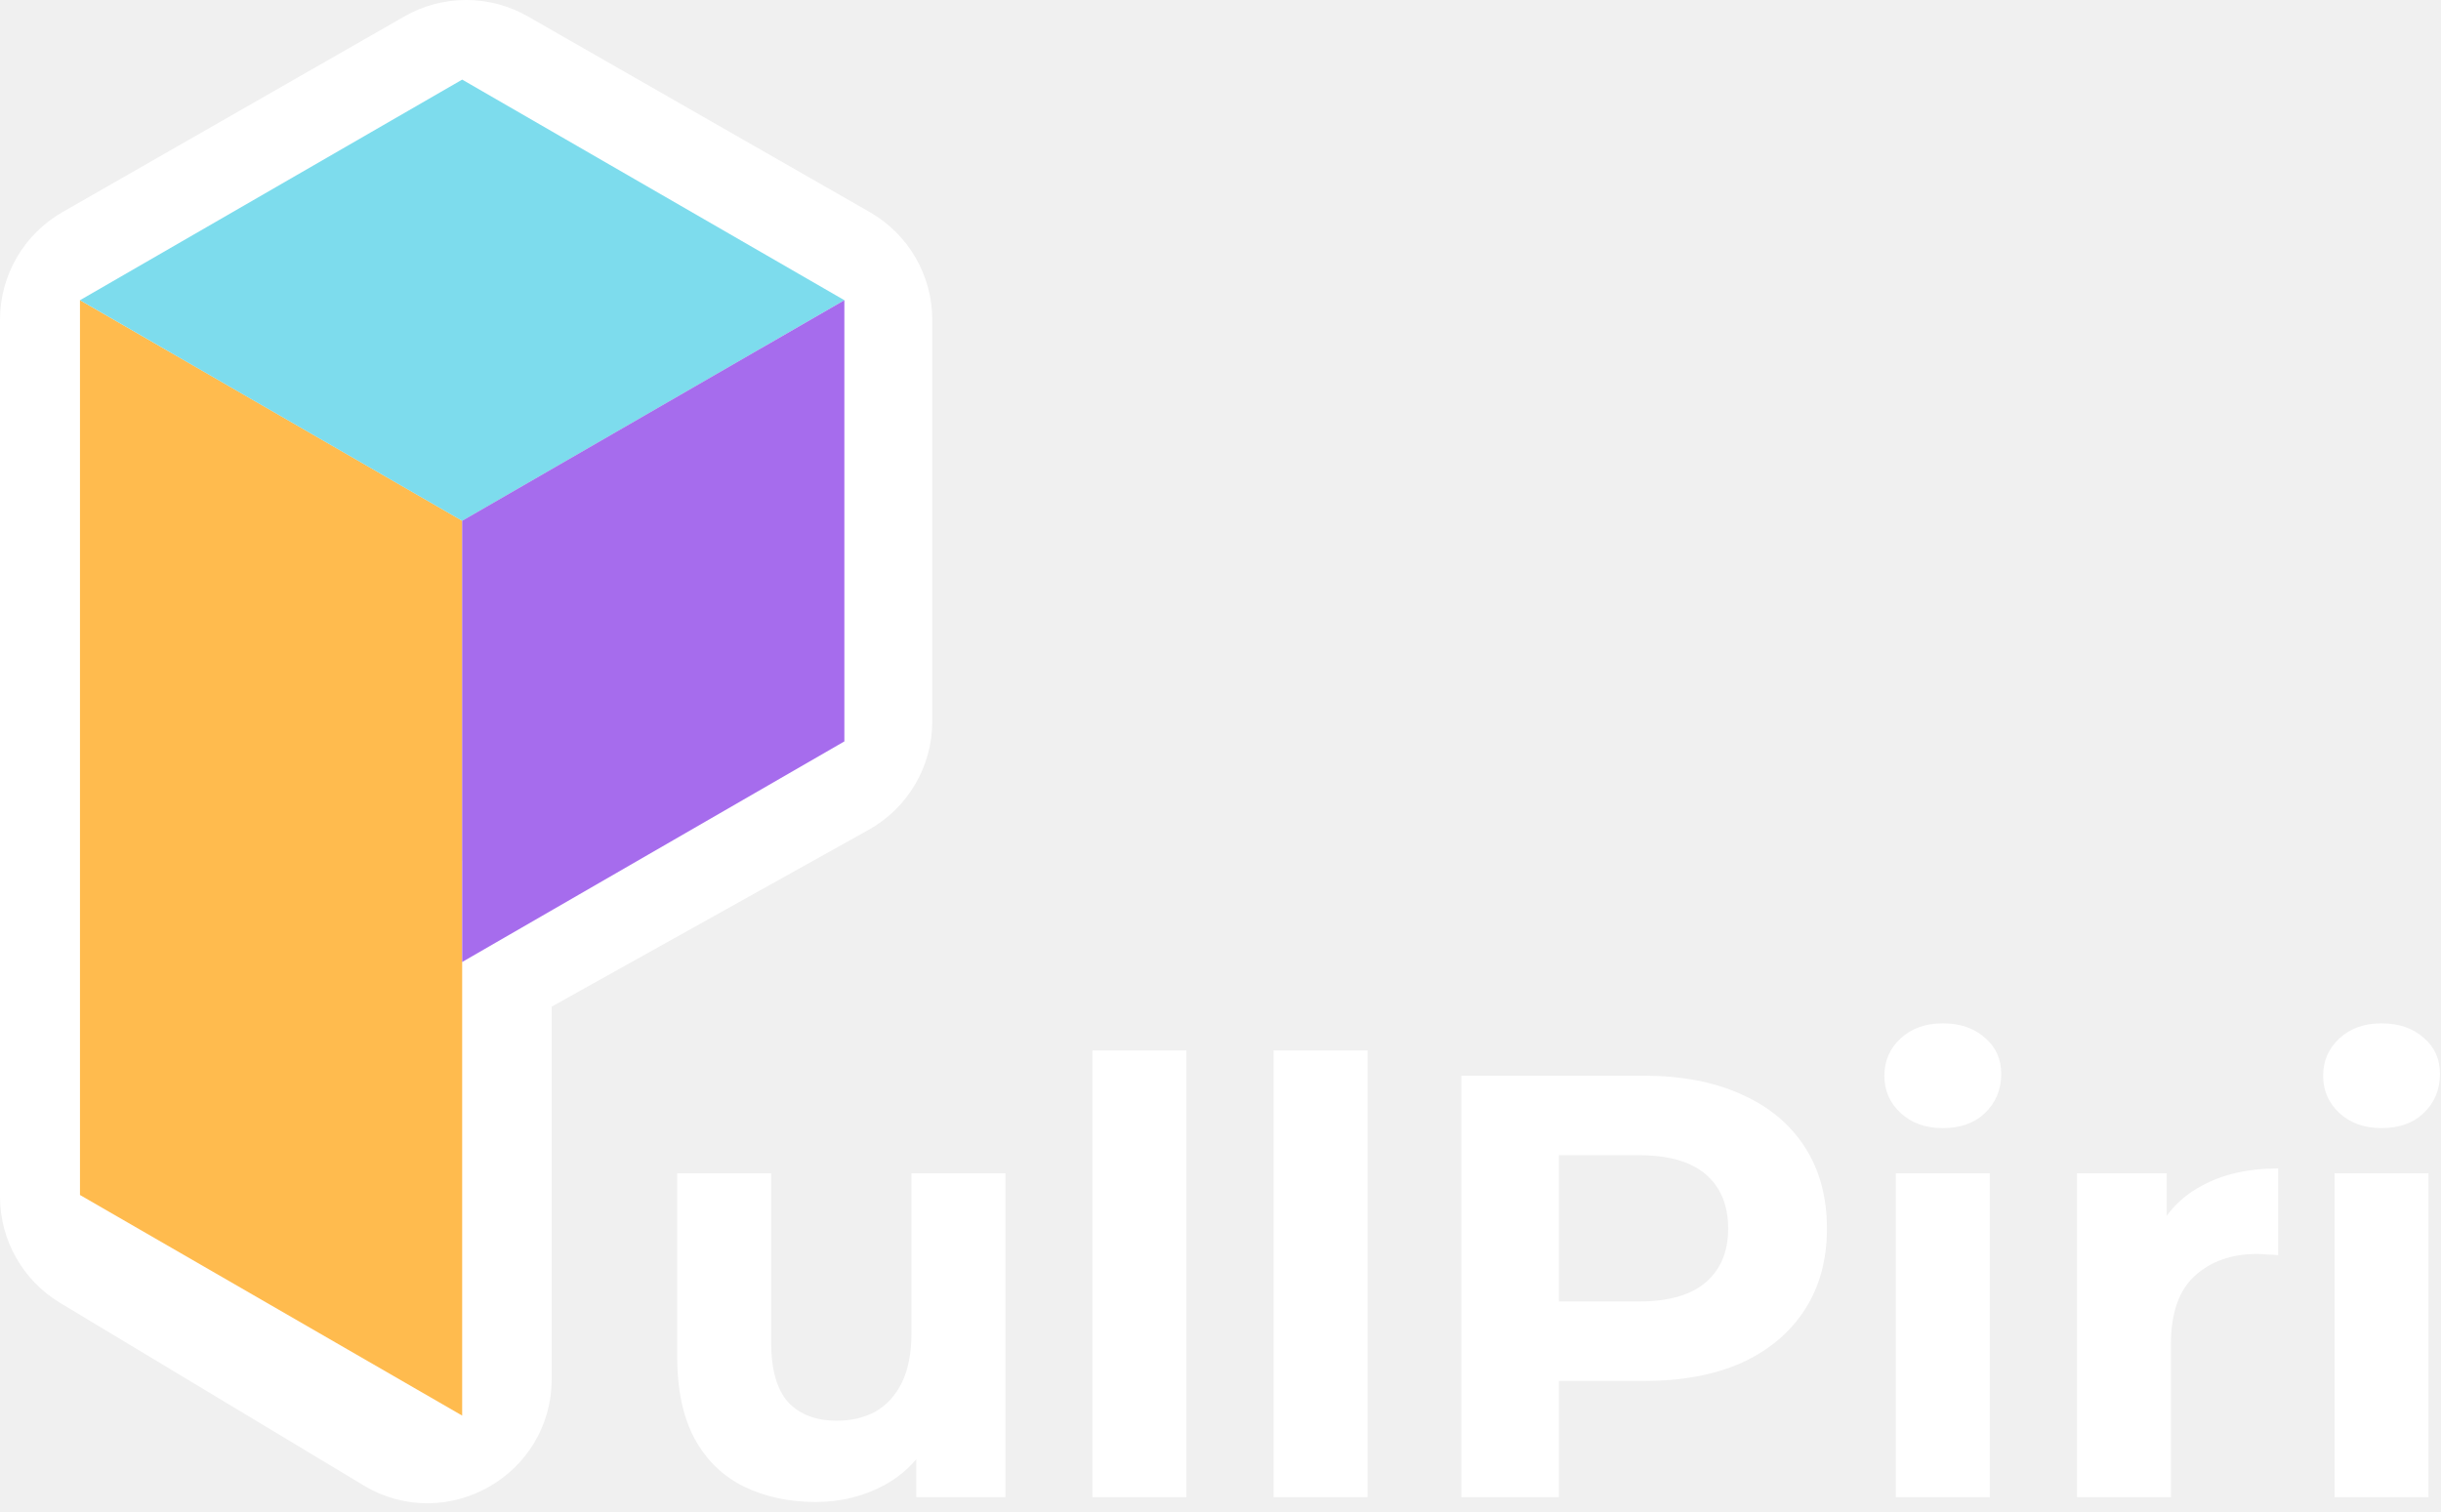
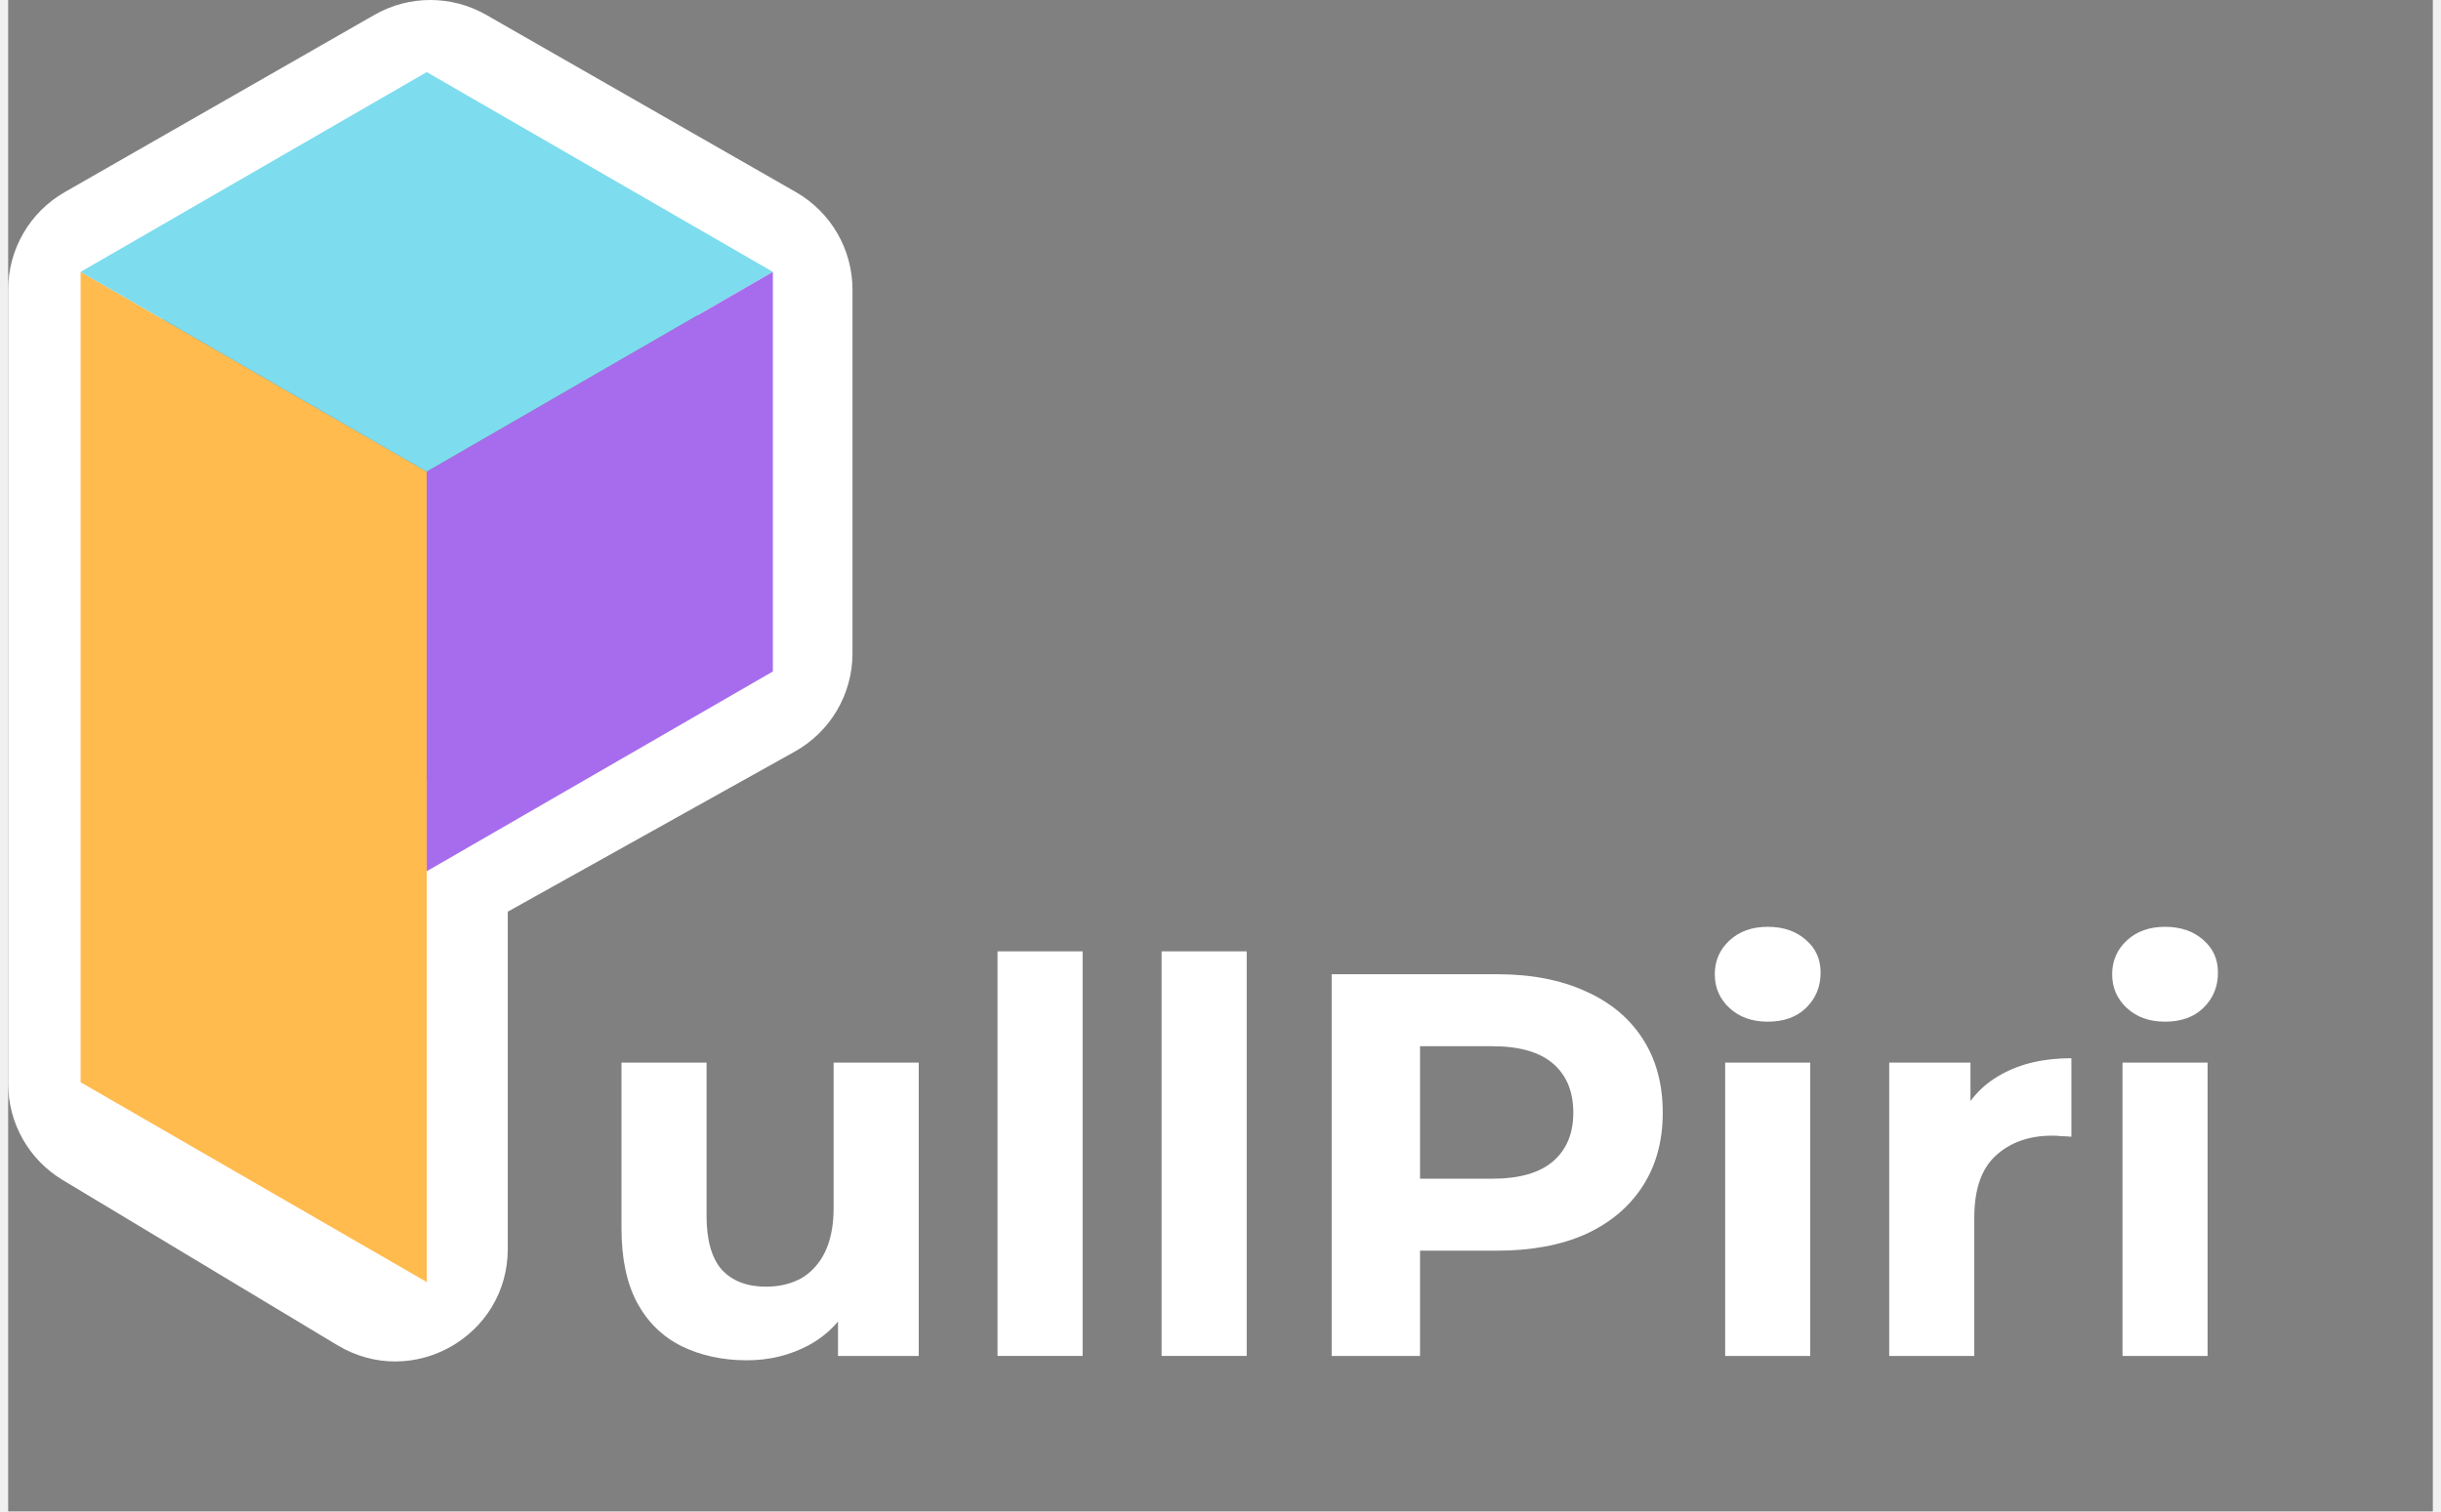
- <svg xmlns="http://www.w3.org/2000/svg" width="155" height="96" viewBox="0 0 155 96" fill="none">
+ <svg xmlns="http://www.w3.org/2000/svg" width="155" height="96" viewBox="0 0 170 106" fill="none">
+   <rect width="100%" height="100%" fill="#808080" />
  <path fill-rule="evenodd" clip-rule="evenodd" d="M25.683 1.041C28.109 -0.347 31.089 -0.347 33.515 1.041L55.232 13.474C57.685 14.878 59.198 17.488 59.198 20.314V45.826C59.198 48.683 57.652 51.316 55.157 52.708L35.029 63.939V87.591C35.029 93.721 28.338 97.504 23.085 94.345L3.819 82.757C1.449 81.332 0 78.769 0 76.003V20.314C0 17.488 1.513 14.878 3.966 13.474L25.683 1.041ZM10.859 22.04V74.32L24.17 82.326V62.191C24.17 59.334 25.716 56.701 28.211 55.309L48.339 44.078V22.04L29.599 11.312L10.859 22.04Z" fill="white" />
  <path d="M148.242 95.097V74.522H154.208V95.097H148.242ZM151.225 71.654C150.129 71.654 149.237 71.335 148.548 70.698C147.86 70.061 147.516 69.27 147.516 68.327C147.516 67.384 147.86 66.593 148.548 65.956C149.237 65.319 150.129 65 151.225 65C152.321 65 153.214 65.306 153.902 65.918C154.59 66.504 154.935 67.269 154.935 68.212C154.935 69.207 154.59 70.035 153.902 70.698C153.239 71.335 152.347 71.654 151.225 71.654Z" fill="white" />
  <path d="M131.885 95.097V74.523H137.583V80.335L136.78 78.653C137.392 77.2 138.373 76.103 139.724 75.364C141.076 74.599 142.72 74.217 144.658 74.217V79.724C144.403 79.698 144.173 79.685 143.969 79.685C143.765 79.66 143.549 79.647 143.319 79.647C141.687 79.647 140.362 80.119 139.342 81.062C138.348 81.98 137.851 83.42 137.851 85.383V95.097H131.885Z" fill="white" />
  <path d="M120.383 95.097V74.522H126.349V95.097H120.383ZM123.366 71.654C122.269 71.654 121.377 71.335 120.689 70.698C120 70.061 119.656 69.27 119.656 68.327C119.656 67.384 120 66.593 120.689 65.956C121.377 65.319 122.269 65 123.366 65C124.462 65 125.354 65.306 126.043 65.918C126.731 66.504 127.075 67.269 127.075 68.212C127.075 69.207 126.731 70.035 126.043 70.698C125.38 71.335 124.487 71.654 123.366 71.654Z" fill="white" />
  <path d="M92.795 95.096V68.326H104.382C106.779 68.326 108.844 68.721 110.577 69.512C112.311 70.276 113.65 71.385 114.593 72.839C115.536 74.292 116.008 76.026 116.008 78.04C116.008 80.028 115.536 81.749 114.593 83.202C113.65 84.656 112.311 85.777 110.577 86.568C108.844 87.332 106.779 87.715 104.382 87.715H96.237L98.99 84.923V95.096H92.795ZM98.99 85.612L96.237 82.667H104.038C105.95 82.667 107.378 82.259 108.321 81.443C109.265 80.627 109.736 79.493 109.736 78.04C109.736 76.561 109.265 75.414 108.321 74.598C107.378 73.782 105.95 73.374 104.038 73.374H96.237L98.99 70.43V85.612Z" fill="white" />
  <path d="M80.871 95.096V66.721H86.837V95.096H80.871Z" fill="white" />
  <path d="M69.367 95.096V66.721H75.333V95.096H69.367Z" fill="white" />
  <path d="M51.796 95.402C50.087 95.402 48.558 95.07 47.207 94.407C45.881 93.745 44.848 92.737 44.109 91.386C43.37 90.01 43 88.263 43 86.147V74.522H48.966V85.267C48.966 86.976 49.323 88.238 50.036 89.053C50.776 89.844 51.808 90.239 53.134 90.239C54.052 90.239 54.868 90.048 55.582 89.665C56.295 89.257 56.856 88.646 57.264 87.83C57.672 86.988 57.876 85.943 57.876 84.694V74.522H63.842V95.096H58.182V89.436L59.215 91.08C58.526 92.508 57.507 93.591 56.155 94.331C54.83 95.045 53.376 95.402 51.796 95.402Z" fill="white" />
  <rect width="28.023" height="56.836" transform="matrix(0.866025 0.5 0 1 5.07812 19.0664)" fill="#FFBB4E" />
  <rect width="28.023" height="28.023" transform="matrix(0.866025 0.5 -0.866025 0.5 29.3477 5.05664)" fill="#7DDCED" />
  <path d="M29.348 33.08L53.616 19.069V47.092L29.348 61.103L29.348 33.08Z" fill="#A66CED" />
</svg>
